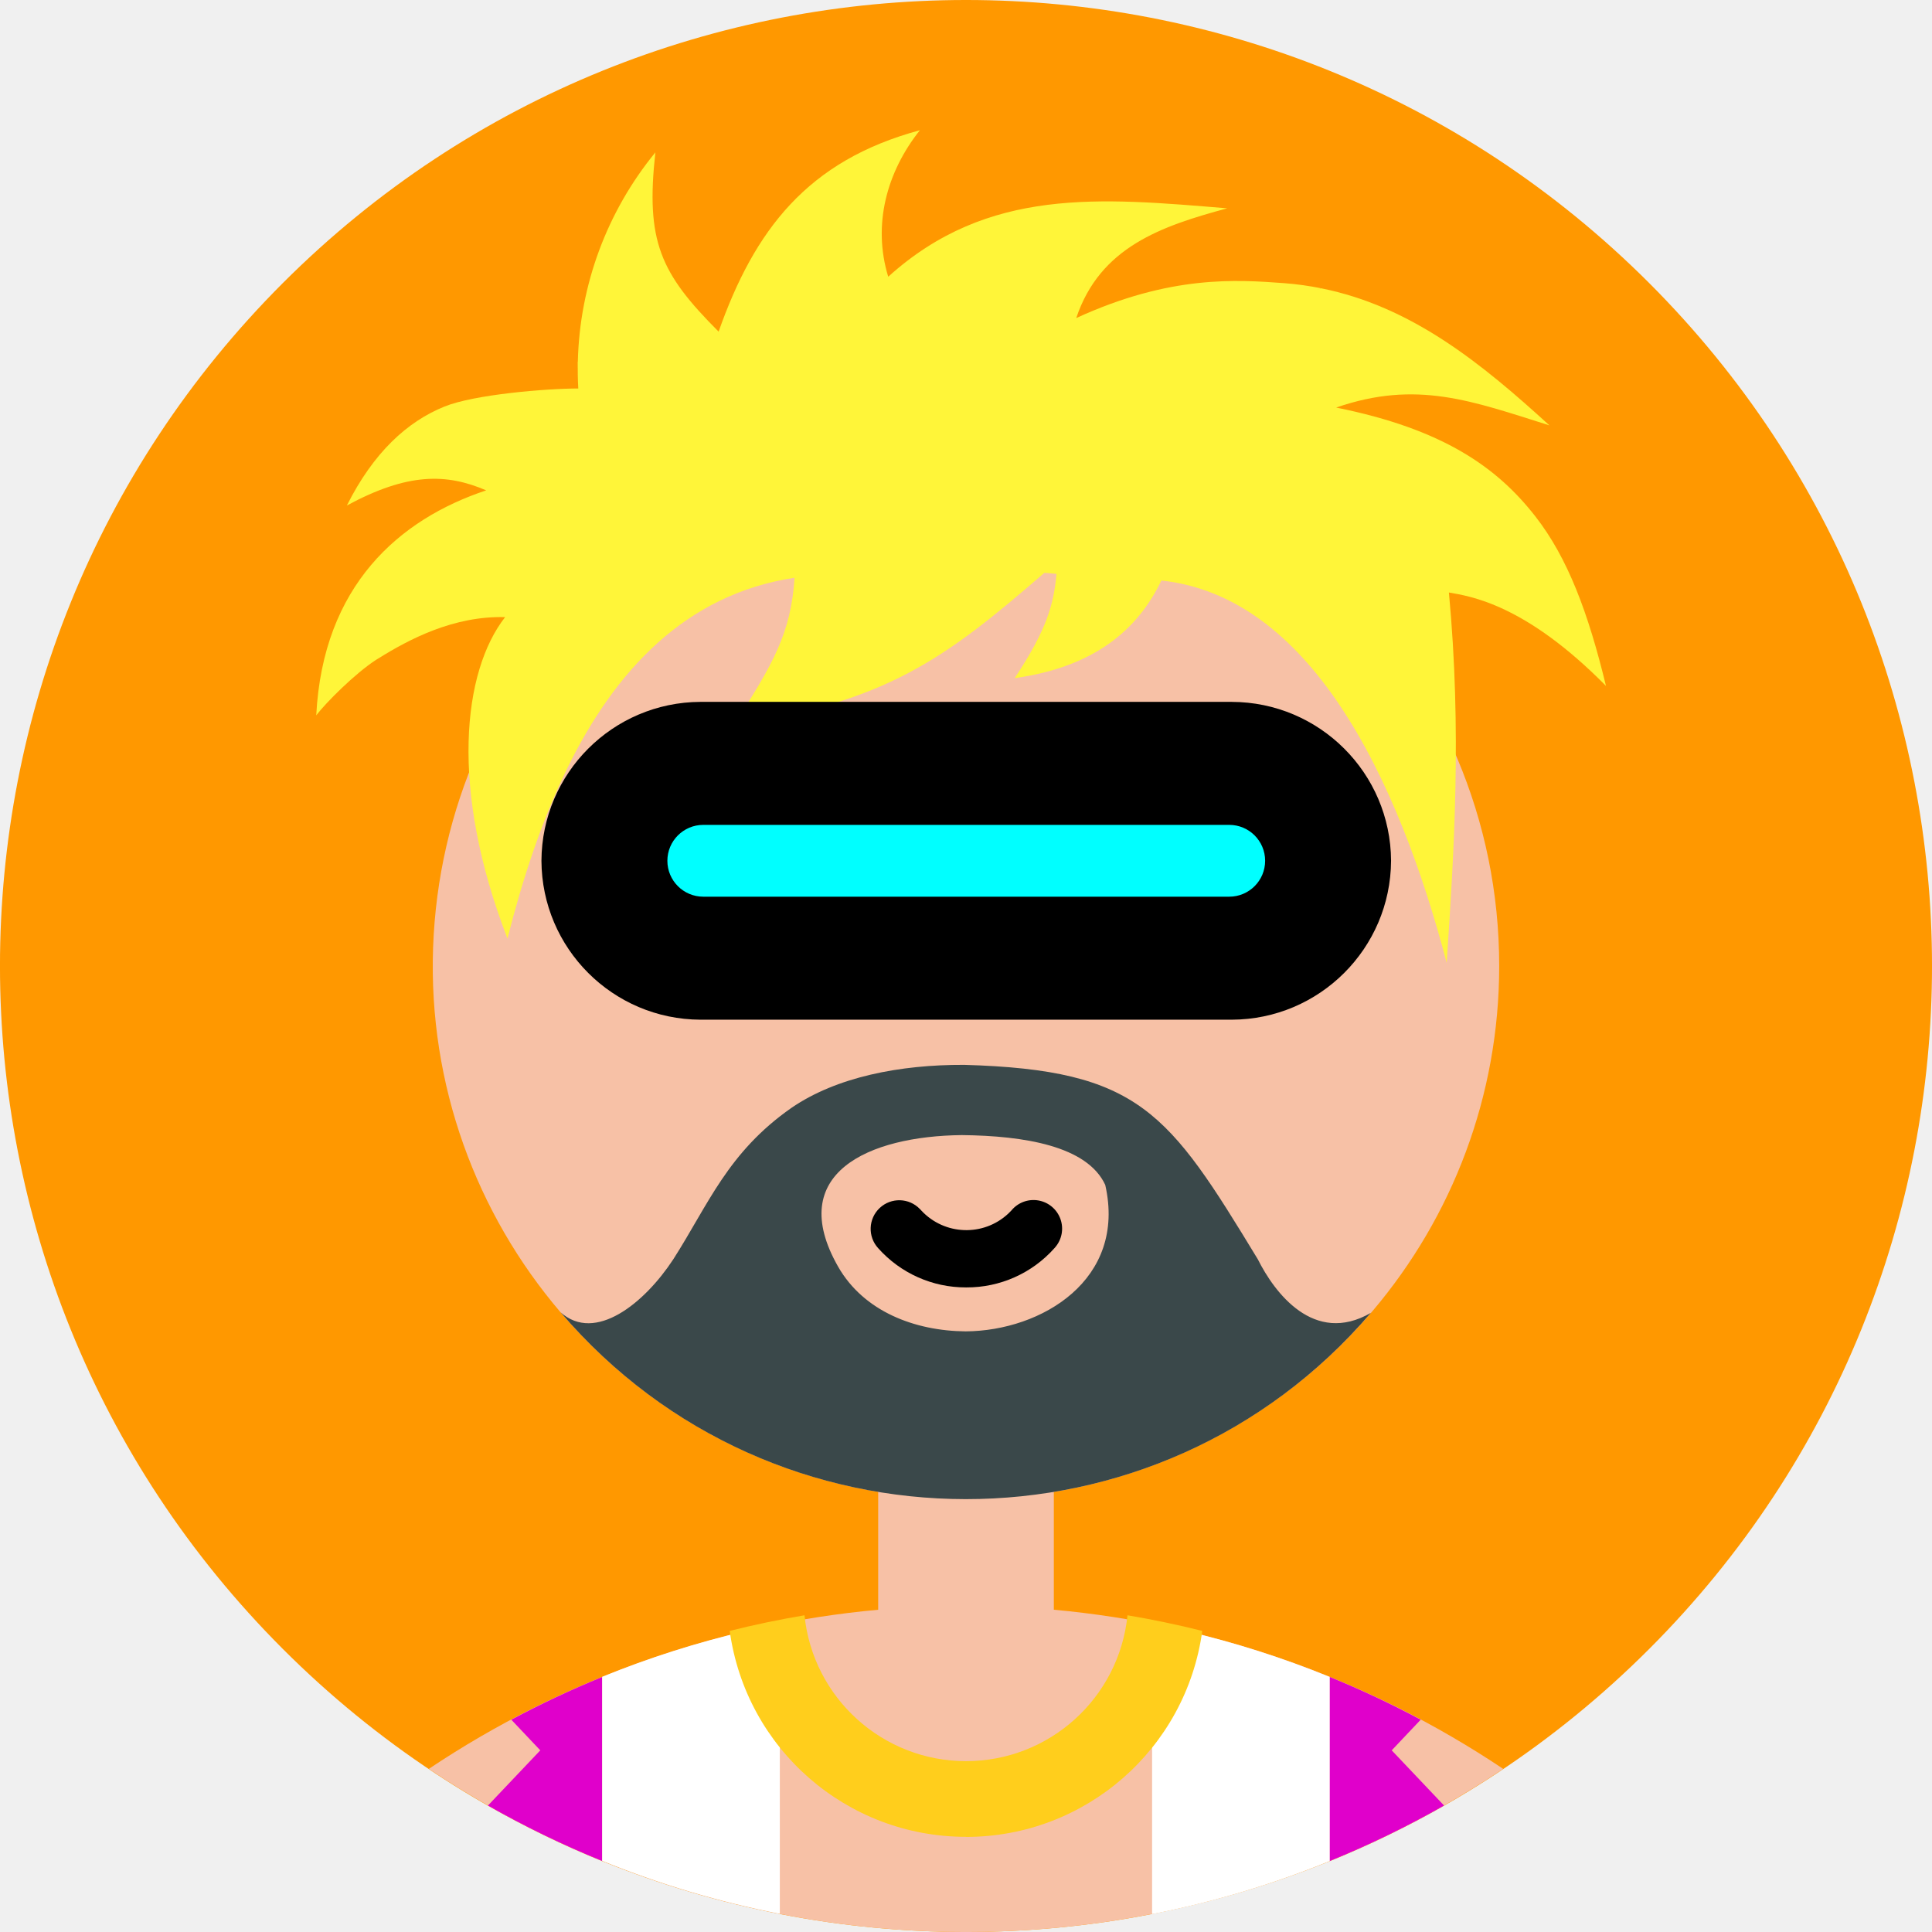
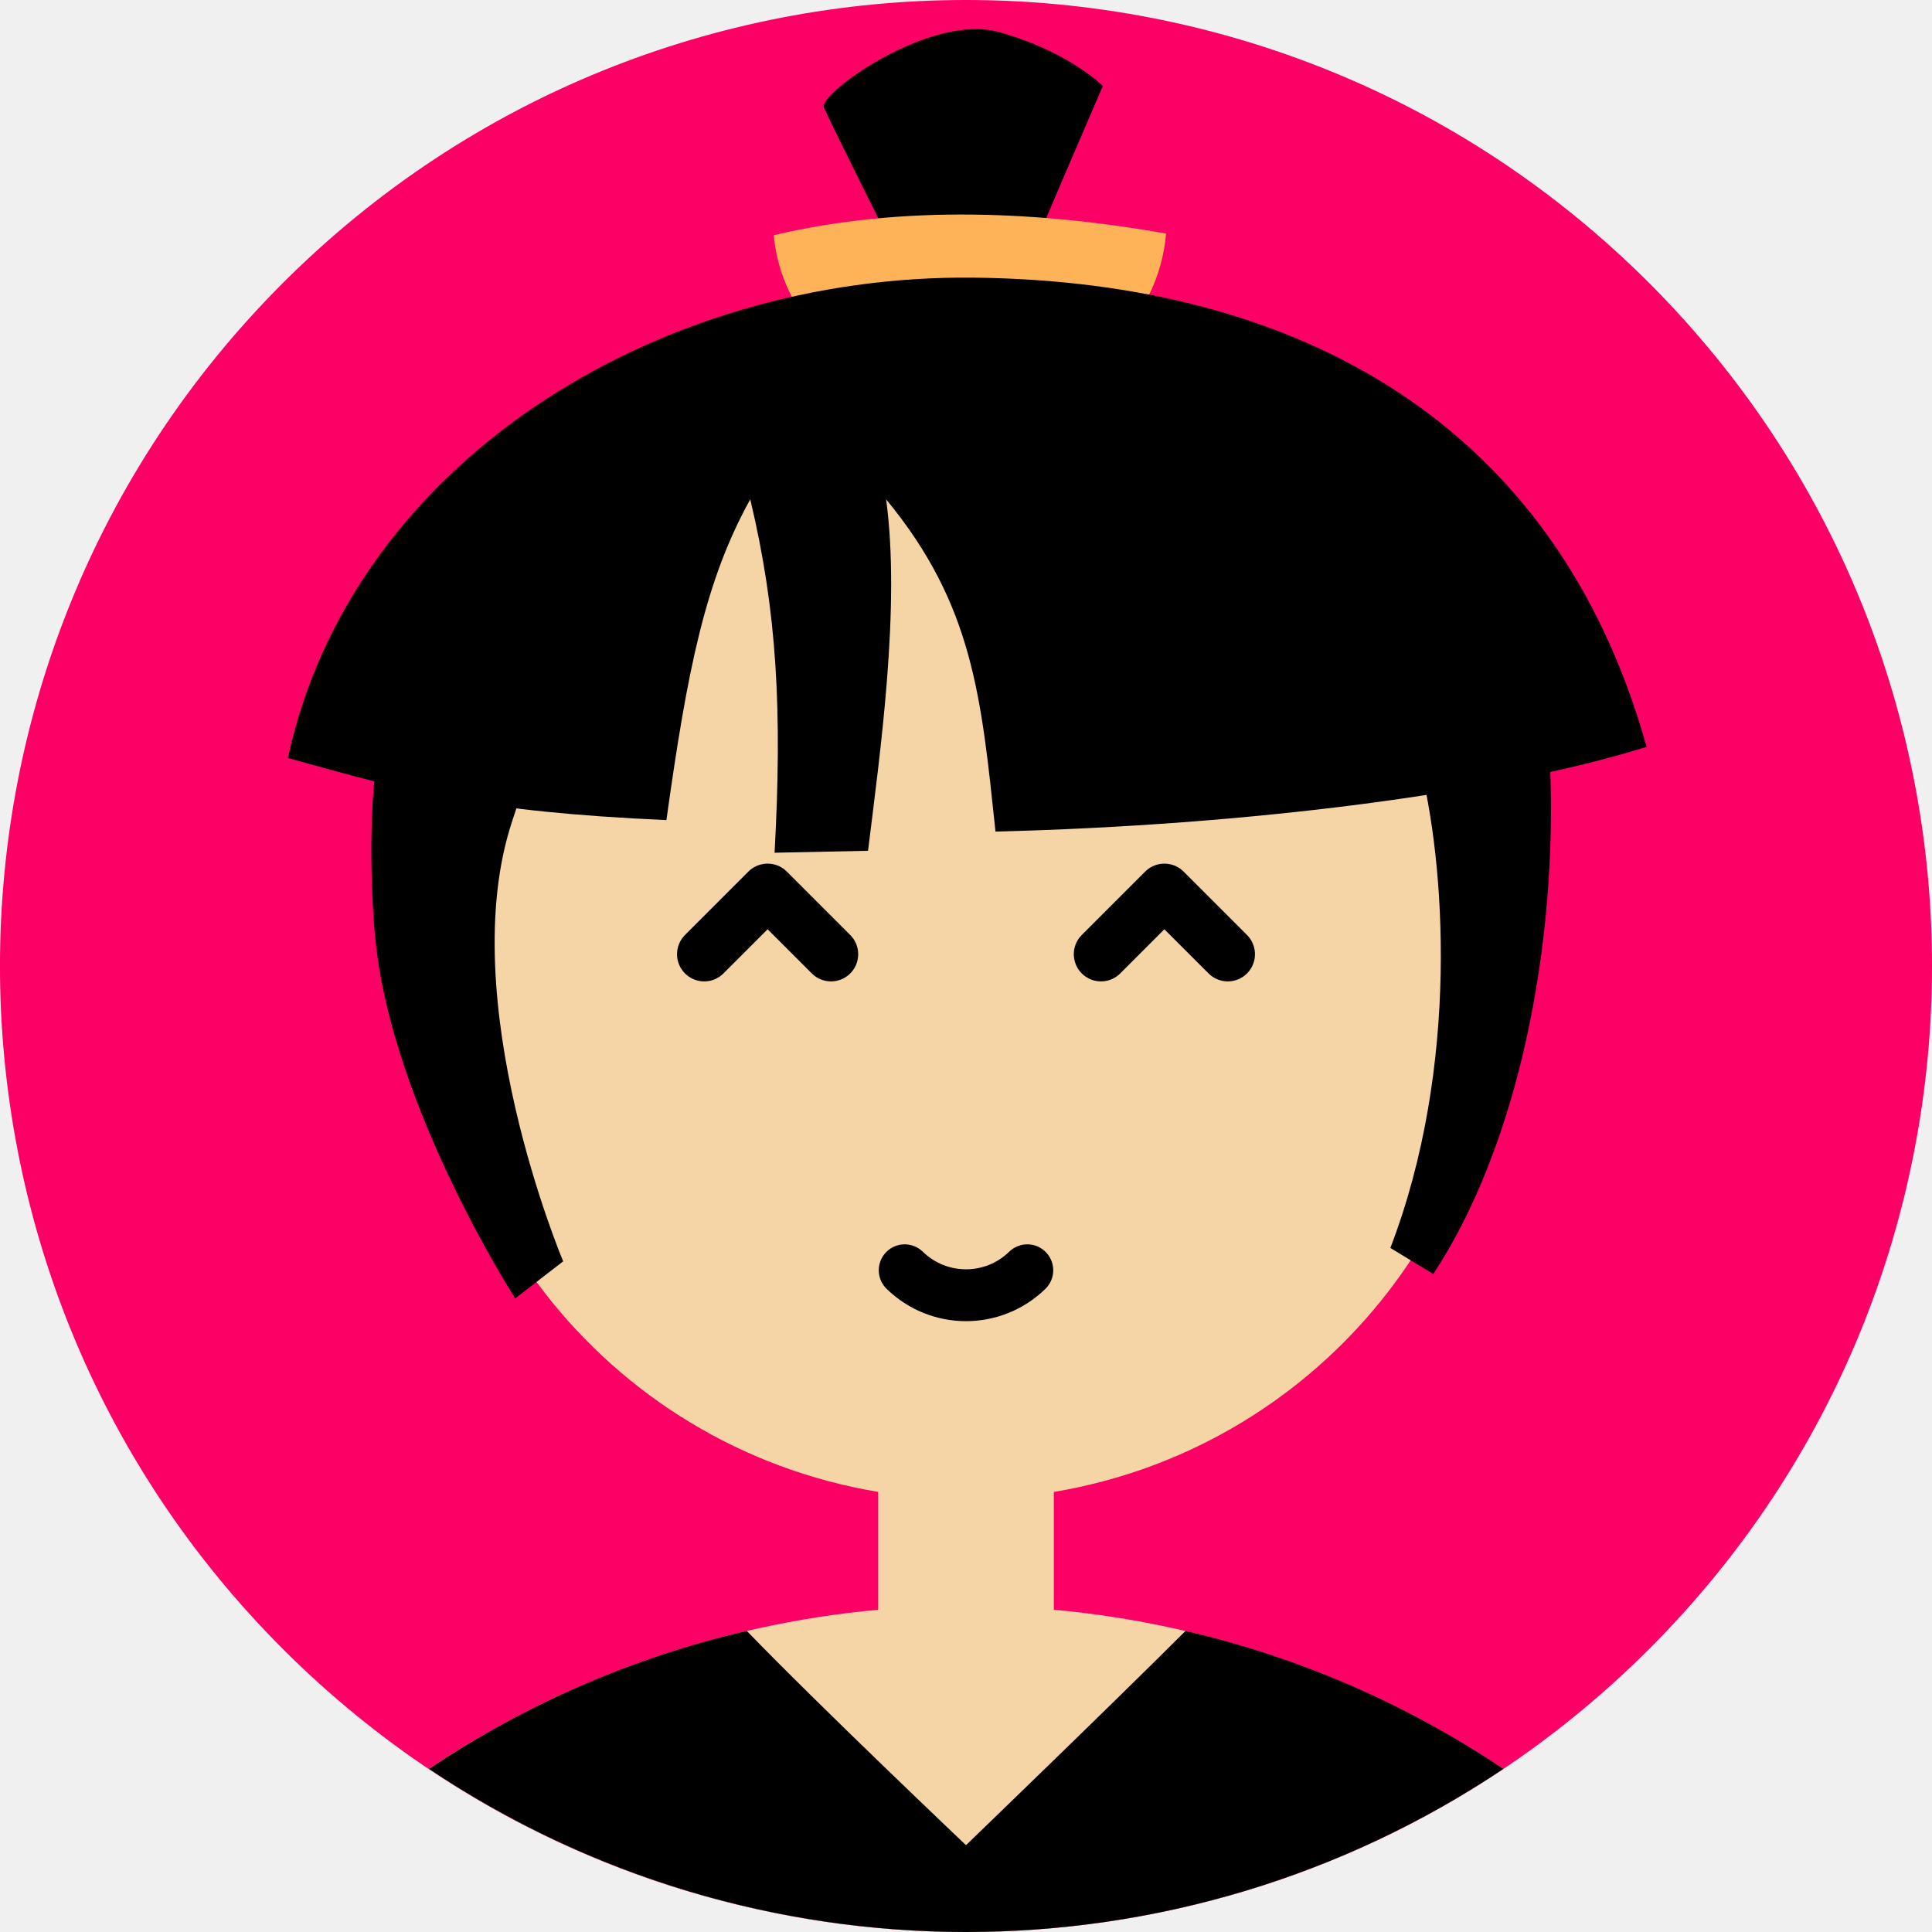
<svg xmlns="http://www.w3.org/2000/svg" viewBox="0 0 231 231">
-   <path d="M33.83,33.83a115.5,115.5,0,1,1,0,163.34,115.49,115.49,0,0,1,0-163.34Z" style="fill:#FF9800;" />
-   <path d="m115.5 51.75a63.75 63.75 0 0 0-10.5 126.63v14.09a115.5 115.5 0 0 0-53.729 19.027 115.5 115.5 0 0 0 128.46 0 115.5 115.5 0 0 0-53.729-19.029v-14.084a63.75 63.75 0 0 0 53.25-62.881 63.75 63.75 0 0 0-63.65-63.75 63.75 63.75 0 0 0-0.1 0z" style="fill:#f7c1a6;" />
-   <path d="M61.11,205.59l3.49,3.69-6.26,6.6A115.45,115.45,0,0,0,72,222.51v-22a115.19,115.19,0,0,0-10.85,5.1Z" style="fill:#e000cb;" />
-   <path d="M93.24,228.85V199l-4-4A114.43,114.43,0,0,0,72,200.49v22a114.43,114.43,0,0,0,21.28,6.34Z" style="fill:#fff;" />
-   <path d="m159 222.51v-22a114.63 114.63 0 0 0-17.25-5.51l-4 4v29.86a114.16 114.16 0 0 0 21.25-6.35z" style="fill:#fff;" />
-   <path d="m169.89 205.59-3.49 3.69 6.26 6.6a115.45 115.45 0 0 1-13.66 6.63v-22a115.19 115.19 0 0 1 10.85 5.1z" style="fill:#e000cb;" />
-   <path d="M115.5,219.62A28.5,28.5,0,0,1,87.25,195c2.93-.74,5.92-1.36,8.94-1.87a19.41,19.41,0,0,0,38.62,0c3,.51,6,1.13,8.94,1.87a28.49,28.49,0,0,1-28.25,24.63Z" style="fill:#ffce1c;" />
-   <path d="m109.99 15.57c-13.46 3.63-19.789 11.95-24.069 24.08-7-7-8.731-10.82-7.561-21.43a41 41 0 0 0-9.27 24.988c0.037 7.678 5.646 13.939 12.697 15.297-13.315 5.811-15.258 22.033-14.045 33.524 5.769-11.861 14.254-20.981 27.258-22.951-0.43 6.6-2.51 10.22-7.29 17.66 18.29-2.86 25.119-7.82 37.15-18.24 0.46 0 1 0.089 1.461 0.121-0.33 3.56-1.091 6.56-5 12.46 9.53-1.32 14.721-5.801 17.539-11.671 8.886 0.953 15.836 6.785 21.26 14.818 1.928-15.211-4.477-26.6-19.807-34.036 1.417-2.697 8.014-11.925 17.661-15.721-1.424-0.286-2.888-0.495-4.403-0.611-5.71-0.42-13.62-1-24.89 4.17 2.85-8.51 10.21-11 18.05-13.12-15.131-1.25-28.61-2.59-40.53 8.18-1.9-6.21-0.181-12.54 3.789-17.52z" style="fill:#fff539;" />
-   <path d="m172.63 69.954c1.229 14.064 0.938 29.96 0.346 45.169 1.789 6.796 3.038 13.235 3.884 18.388l0.14-0.011c1 6.56 2.36 13.18 3.27 19.73 2-6.57 2.53-18.25 3.24-25.43 1.26-13 1.83-29.311-0.43-41.931-0.85-4.72-2.001-7.69-2.001-8.48 4.62 3.56 8.661 9.22 13.001 14.15-0.675-3.432-1.347-6.6-2.057-9.527-4.047-5.718-13.726-12.154-19.393-12.06z" style="fill:none;" />
-   <path d="m157.97 34.471c-10.339 2.758-17.715 13.543-19.132 16.24 15.33 7.436 20.783 17.96 21.278 33.517 5.953 8.818 10.066 20.289 12.857 30.895 0.876-13.178 1.819-27.726 0.266-44.28 2.57 0.449 9.137 1.393 18.781 11.17-2.116-8.732-4.567-15.31-8.454-20.283-4.56-5.84-10.999-10.431-23.809-13 9.65-3.34 16.27-0.77 25.5 2.13-8.139-7.431-16.474-14.219-27.287-16.389z" style="fill:#fff539;" />
-   <path d="m61.473 73.354c-7.256-0.775-13.024 2.375-16.262 5.388 0.738-0.454 1.387-0.742 1.849-0.742 0 0-1.52 10.359-1.62 11.519-1.56 19.73 1 43.401 6.37 62.471 1.31 4.69 1.19 3.089 1.89-0.911 1.753-10.061 3.389-24.703 6.974-38.864-5.068-17.627-4.251-32.403 0.799-38.861z" style="fill:none;" />
-   <path d="m69.09 43.21c-0.025 1.08-8e-3 2.161 0.052 3.24-3.84 0-12.46 0.72-16 2.16-4.45 1.8-8.48 5.48-11.67 11.83 7.3-3.94 11.899-3.85 16.66-1.81-10.39 3.45-19.52 11.37-20.32 26.9 1.146-1.505 4.608-4.979 7.139-6.628 0.09-0.059 0.174-0.106 0.262-0.159 3.714-2.321 9.049-5.125 15.181-4.955-5.05 6.458-6.682 20.434 0.282 38.428 1.787-7.057 4.057-13.994 7.068-20.184-1e-3 -11.664 2.076-27.774 15.391-33.585-7.051-2.154-12.709-7.991-14.043-15.236z" style="fill:#fff539;" />
-   <path d="m83.739 83.92h63.533a19.101 19.1 0 0 1 19.051 19 19.111 19.11 0 0 1-19.051 19h-63.533a19.091 19.09 0 0 1-19.001-19 19.091 19.09 0 0 1 19.001-19z" style="fill:#000;" />
-   <path d="m140.23 93.54a9.38 9.38 0 1 0 9.38 9.38 9.38 9.38 0 0 0-9.38-9.38zm-49.402 0a9.38 9.38 0 1 0 9.38 9.38 9.39 9.39 0 0 0-9.38-9.38z" style="fill:none;" />
-   <rect x="79.795" y="98.627" width="71.471" height="8.586" ry="4.293" style="fill:#00FFFF;" />
-   <path d="m115.5 153.93a14 14 0 0 1-10.5-4.69 3.421 3.421 0 0 1 5-4.67l0.08 0.08 0.08 0.09a7.35 7.35 0 0 0 10.39 0.37l0.37-0.37a3.421 3.421 0 1 1 5.23 4.41l-0.08 0.09a14 14 0 0 1-10.53 4.69z" />
-   <path d="m115.27 127.32c-7.663-0.03-15.251 1.442-20.646 5.146-7.62 5.33-9.905 11.512-14.127 18.109-3.438 5.245-9.326 10.024-13.467 6.334 25.425 29.755 71.409 29.786 96.875 0.066-6.81 3.93-11.545-2.47-13.508-6.4-10.697-17.605-14.115-22.656-35.127-23.256zm-0.268 8.398c7.457 0.08 14.986 1.297 17.146 5.952 2.576 11.319-7.588 17.454-16.681 17.515-6.09-0.05-12.2-2.38-15.26-7.74-6.36-11.16 3.635-15.607 14.795-15.727z" style="fill:#3a484a;" />
+   <path d="M33.83,33.83a115.5,115.5,0,1,1,0,163.34,115.49,115.49,0,0,1,0-163.34Z" style="fill:#fc0065;" />
+   <path d="m115.5 51.75a63.75 63.75 0 0 0-10.5 126.63v14.09a115.5 115.5 0 0 0-53.729 19.027 115.5 115.5 0 0 0 128.46 0 115.5 115.5 0 0 0-53.729-19.029v-14.084a63.75 63.75 0 0 0 53.25-62.881 63.75 63.75 0 0 0-63.65-63.75 63.75 63.75 0 0 0-0.1 0z" style="fill:#f5d4a6;" />
+   <path d="m141.75 195c13.563 3.15 26.439 8.741 38 16.5-38.873 26.001-89.587 26.001-128.46 0 11.561-7.759 24.437-13.35 38-16.5 8.487 8.801 26.21 25.619 26.21 25.619s17.603-16.972 26.25-25.619z" style="fill:#000;" />
+   <path d="m109 230.81 1.684-14.33h9.633l1.684 14.33c-2.16 0.12-4.33 0.19-6.51 0.19s-4.35-0.07-6.51-0.19z" style="fill:none;" />
+   <path d="m124.17 210.6h-17.349v5.53a3.883 3.29 0 0 0 3.883 3.29h9.583a3.883 3.29 0 0 0 3.883-3.29z" style="fill:none;" />
+   <path d="m140.57 190.36-25.066 20.245c5.969 3.245 11.597 7.081 16.8 11.45 1.599 1.334 3.976 1.119 5.31-0.48 0.21-0.257 0.388-0.54 0.53-0.84l10.826-23.805-4-6c-0.903-1.351-2.73-1.714-4.08-0.81-0.116 0.079-0.226 0.165-0.33 0.26z" style="fill:none;" />
+   <path d="m90.434 190.36 25.066 20.245c-5.969 3.245-11.597 7.081-16.8 11.45-1.599 1.334-3.976 1.119-5.31-0.48-0.21-0.257-0.388-0.54-0.53-0.84l-10.826-23.805 4-6c0.903-1.351 2.73-1.714 4.08-0.81 0.116 0.079 0.226 0.165 0.33 0.26z" style="fill:none;" />
+   <path d="m169.65 90.998c3.137 11.94 4.937 36.484-3.412 58.213l5.129 3.116c10.044-15.199 14.959-39.163 13.943-61.33z" style="fill:#000;" />
+   <path d="m45.081 90.989c-0.881 4.93-0.875 14.953-0.15 21.75 2.132 19.98 16.671 42.505 16.671 42.505l5.735-4.433s-13.244-31.348-6.057-52.751c0.521-1.552 0.956-2.916 1.346-4.184z" style="fill:#000;" />
+   <path d="m117 3.488c-8.214-0.199-19.13 7.933-18.494 9.352 1.621 3.619 11.176 22.55 11.889 23.963h10.148c2.602-6.31 11.32-26.531 11.32-26.531s-4.138-4.138-12.416-6.438c-0.776-0.216-1.598-0.325-2.447-0.346z" style="fill:#000;" />
+   <path d="m115.95 4.543c-3.156 0-6.312 0.575-9.216 1.715-5.808 2.282-10.532 6.808-12.779 12.245v-5e-3c-1.817 4.397-2.023 9.344-0.581 13.857 0.694 2.169 1.769 4.23 3.153 6.097h38.893c0.71-0.958 1.344-1.964 1.879-3.014 2.681-5.267 2.93-11.542 0.673-16.975-2.257-5.434-6.989-9.952-12.802-12.224-2.906-1.133-6.063-1.699-9.22-1.696z" style="fill:none;" />
+   <path d="m92.512 28.125c0.134 1.432 0.419 2.851 0.86 4.231 1.443 4.513 4.528 8.565 8.641 11.353 4.114 2.787 9.231 4.291 14.336 4.216 5.105-0.076 10.168-1.733 14.181-4.642 2.875-2.083 5.213-4.793 6.766-7.845 1.2-2.359 1.909-4.919 2.127-7.516-15.037-2.641-31.421-3.467-46.912 0.203z" style="fill:#ffb358;" />
+   <path d="m34.426 90.63c14.714 4.078 22.683 6.409 45.254 7.426 2.532-18.185 4.669-28.672 10.023-38.352 3.203 13.403 3.835 25.22 2.911 42.253l11.172-0.232c1.471-11.886 3.899-29.213 2.164-42.021 10.416 12.631 11.373 23.624 13.077 39.726 30.174-0.76 59.808-4.512 77.845-10.128-10.76-38.608-41.475-55.66-80.38-56.104-38.182-0.451-74.543 22.405-82.065 57.432z" style="fill:#000;" />
+   <path d="m131.64 114.09 7.58-7.58 7.58 7.58m-62.6 0 7.58-7.58 7.58 7.58" style="fill:none;stroke-linecap:round;stroke-linejoin:round;stroke-width:6.5px;stroke:#000;" />
+   <path d="m122.83 151.88a10.49 10.489 0 0 1-14.66 0" style="fill:none;stroke-linecap:round;stroke-linejoin:round;stroke-width:6.2px;stroke:#000;" />
</svg>
